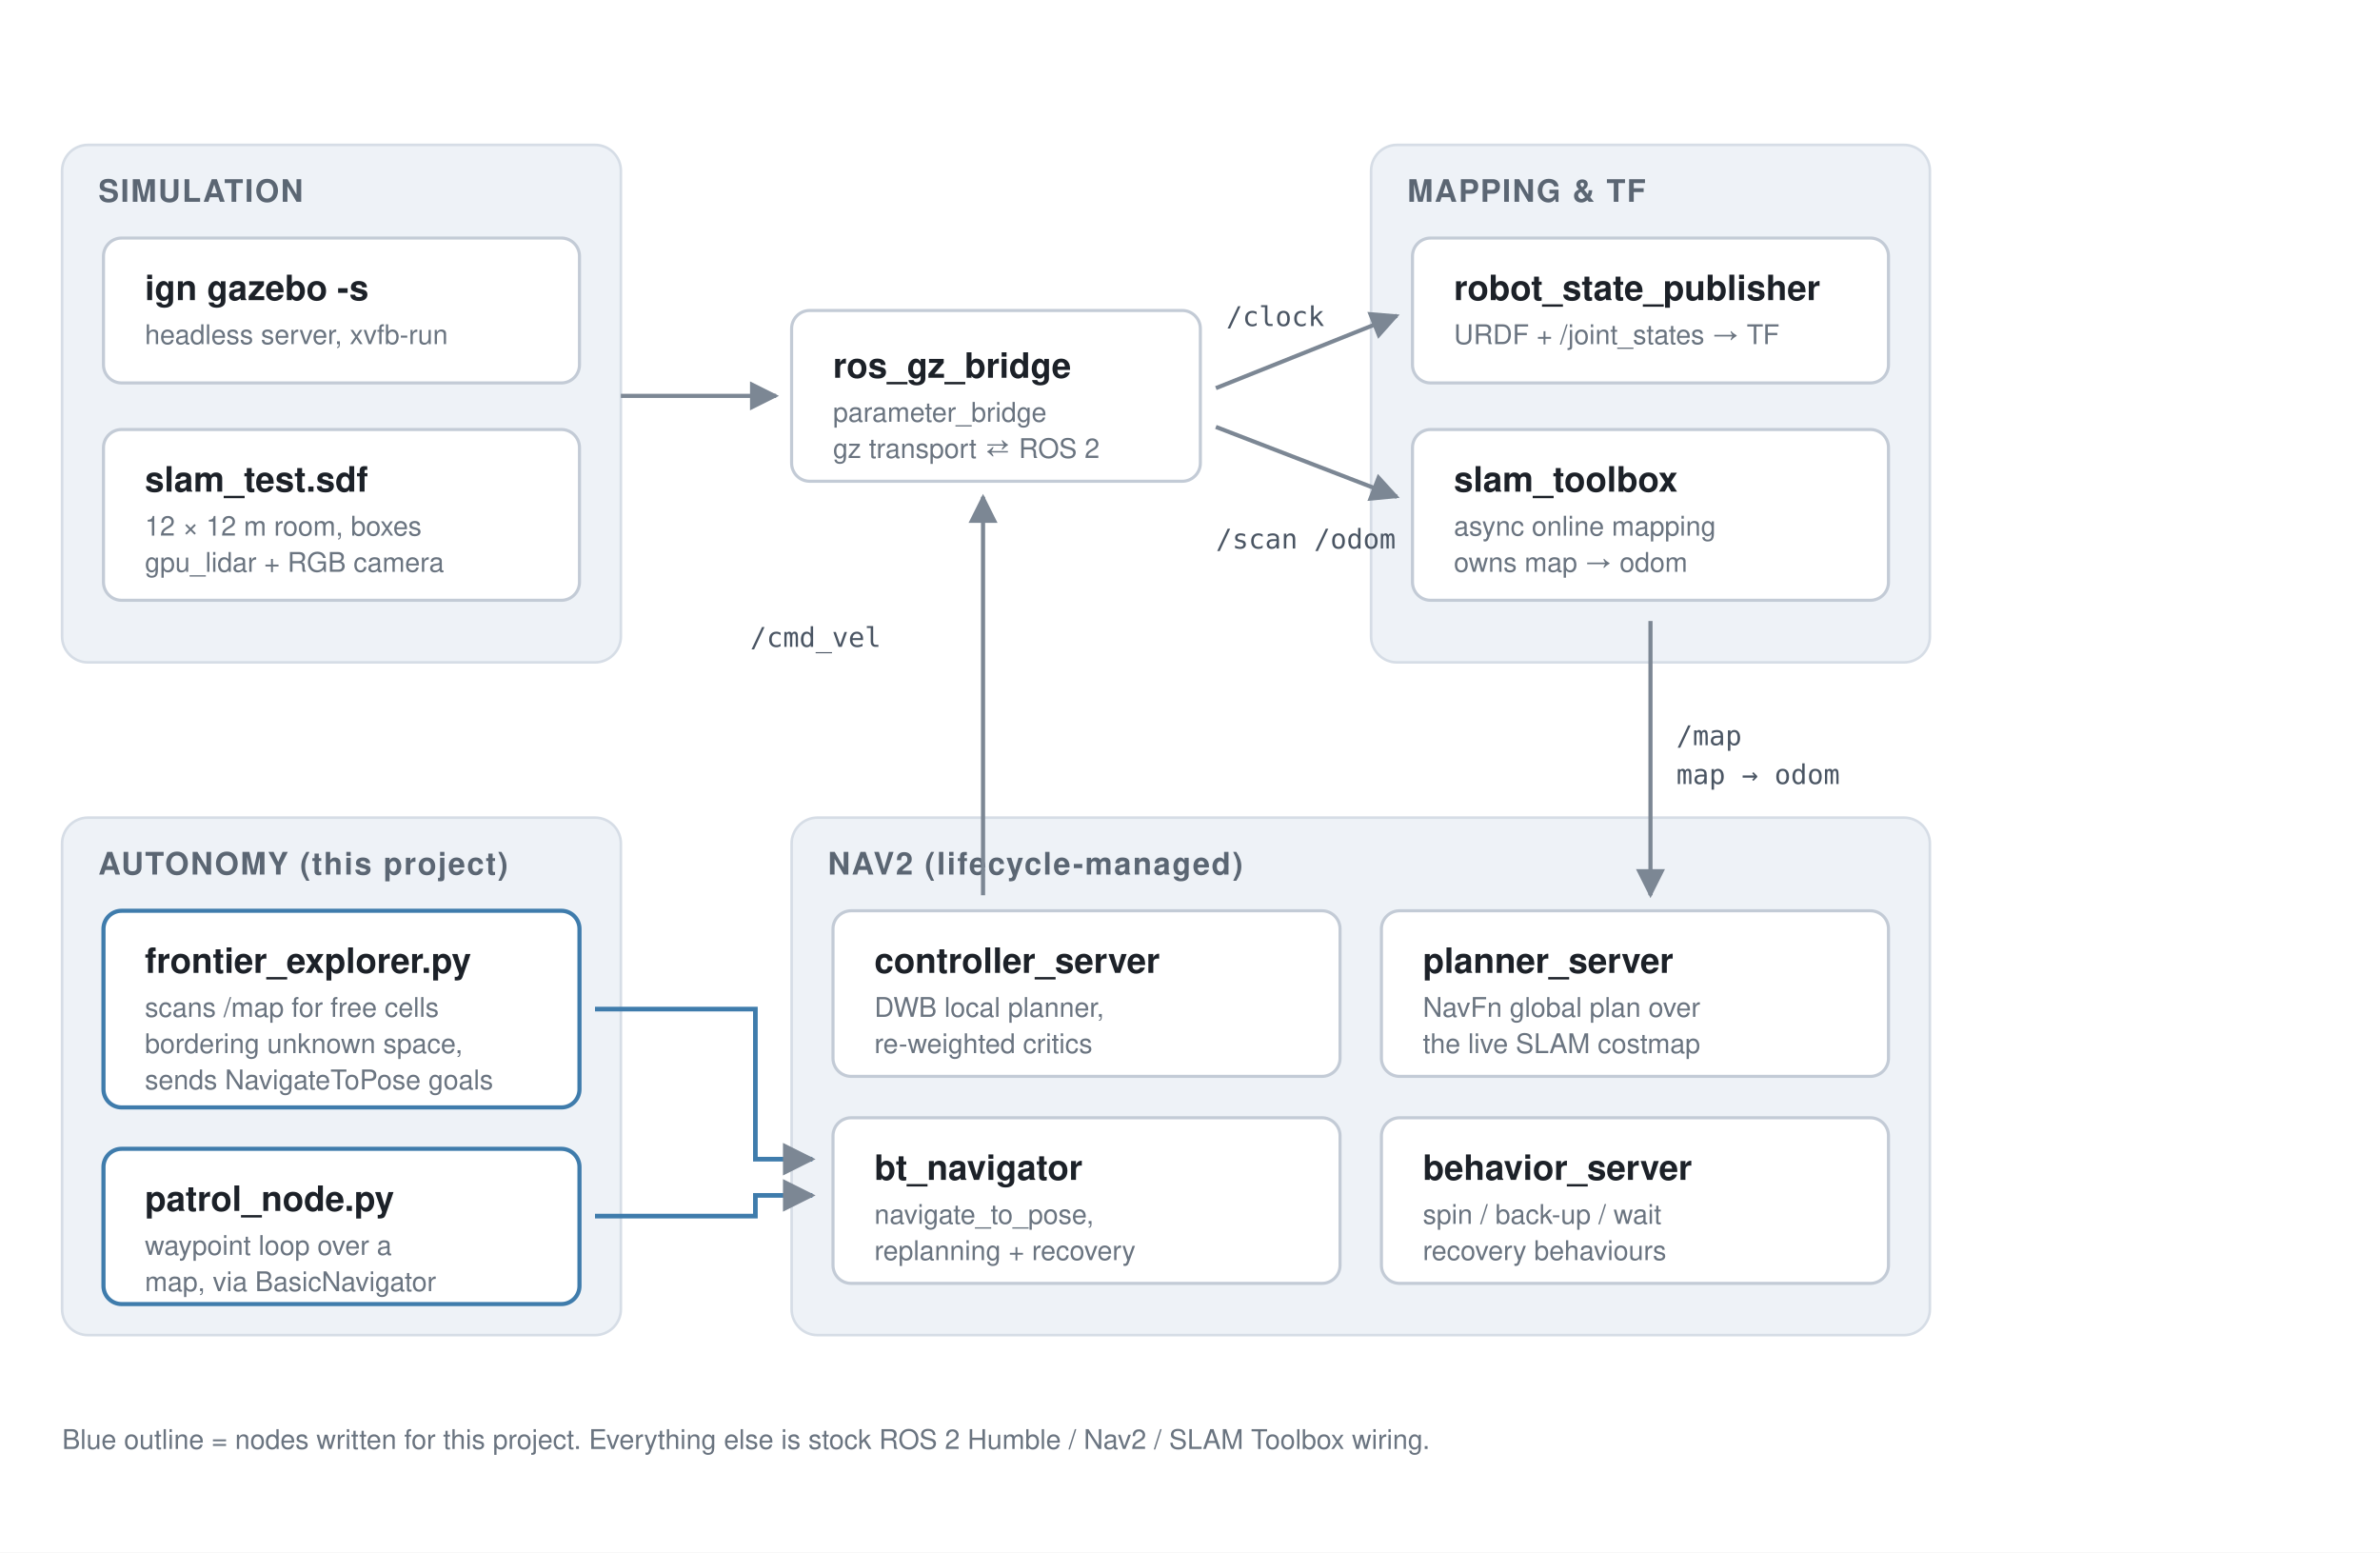
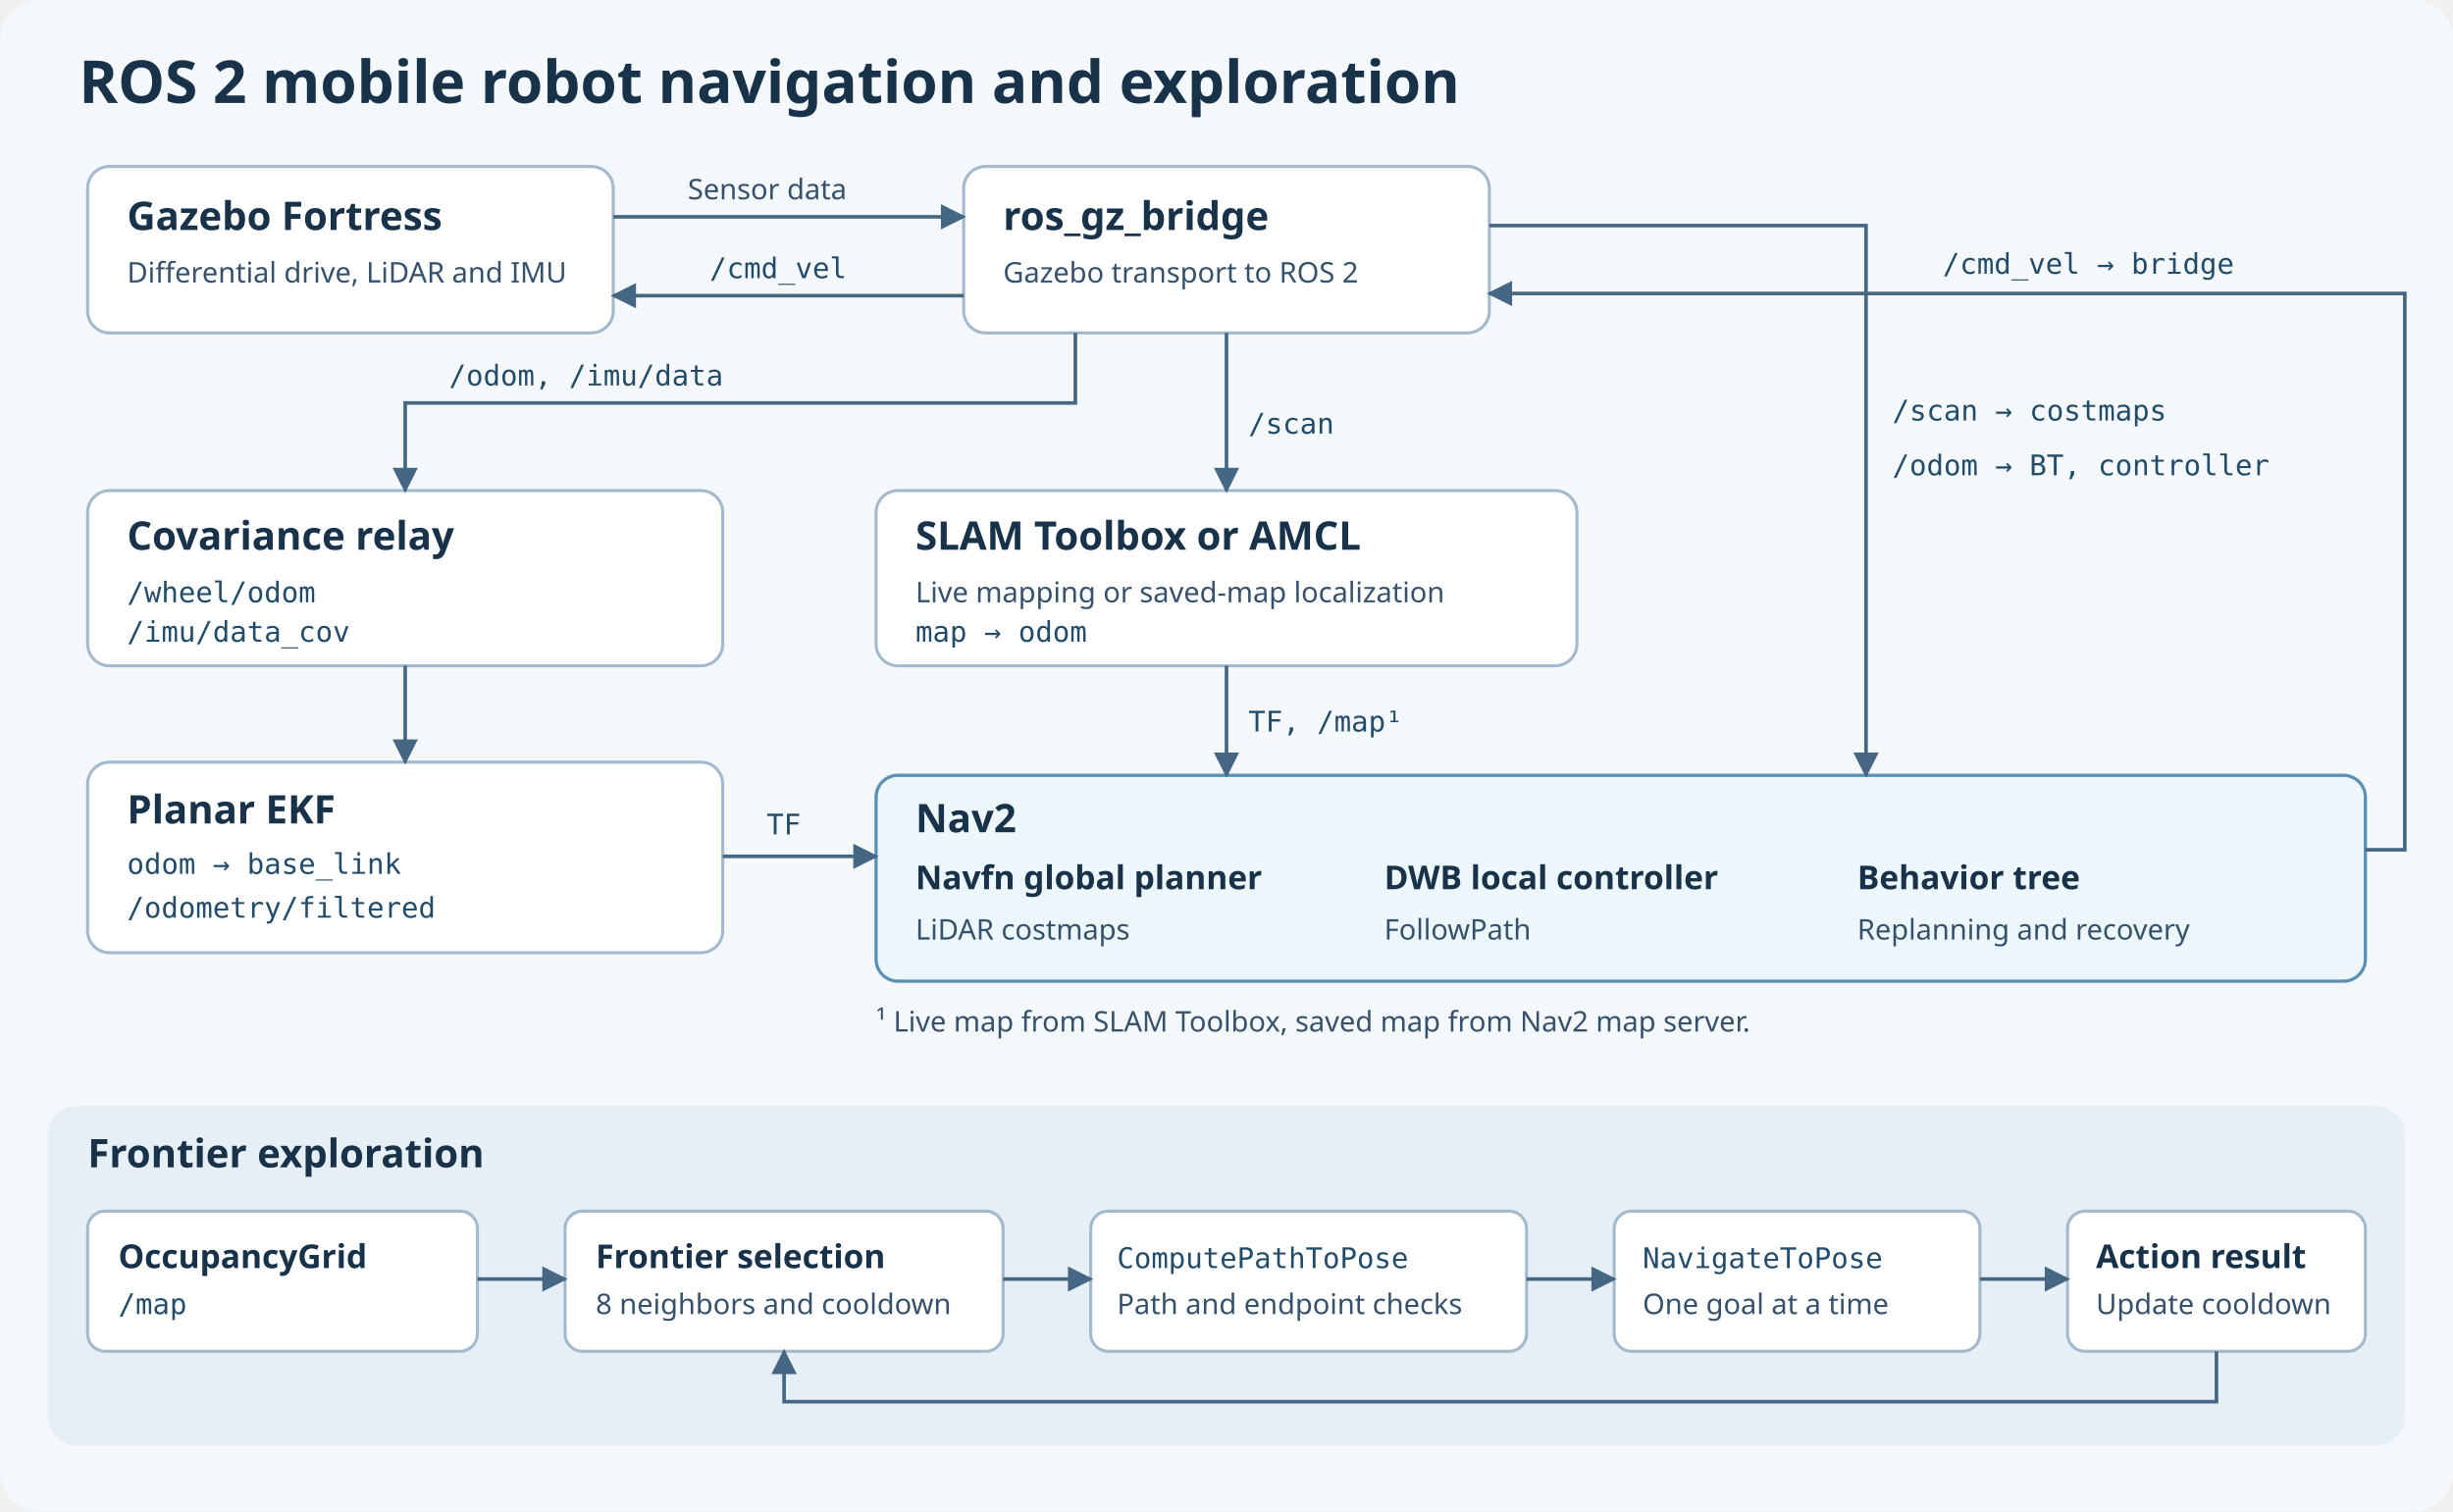
- <svg xmlns="http://www.w3.org/2000/svg" viewBox="0 0 920 600" width="920" height="600" font-family="'Segoe UI', Helvetica, Arial, sans-serif">
+ <svg xmlns="http://www.w3.org/2000/svg" viewBox="0 0 1120 690" role="img" aria-labelledby="title desc">
  <defs>
-     <marker id="arrow" viewBox="0 0 10 10" refX="9" refY="5" markerWidth="7" markerHeight="7" orient="auto-start-reverse">
-       <path d="M 0 0 L 10 5 L 0 10 z" fill="#7c8794" />
+     <marker id="arrow" viewBox="0 0 10 10" refX="9" refY="5" markerWidth="7" markerHeight="7" orient="auto">
+       <path d="M0 0L10 5L0 10Z" fill="#466783" />
    </marker>
    <style>
-       .panel   { fill:#eef2f7; stroke:#d6dde6; stroke-width:1; }
-       .panelt  { font-size:12px; font-weight:600; fill:#5b6673; letter-spacing:.6px; }
-       .box     { fill:#ffffff; stroke:#c3cbd6; stroke-width:1.2; }
-       .boxa    { fill:#ffffff; stroke:#3f7cac; stroke-width:1.6; }
-       .name    { font-size:13.5px; font-weight:600; fill:#1c2128; }
-       .sub     { font-size:10.5px; fill:#6a7480; }
-       .flow    { stroke:#7c8794; stroke-width:1.6; fill:none; marker-end:url(#arrow); }
-       .flowb   { stroke:#3f7cac; stroke-width:1.8; fill:none; marker-end:url(#arrow); }
-       .topic   { font-size:10.5px; fill:#4a5563; font-family:'Cascadia Mono', Consolas, monospace; }
-       .topicb  { font-size:10.5px; fill:#3f7cac; font-family:'Cascadia Mono', Consolas, monospace; }
+       text { font-family: system-ui, sans-serif; fill: #18324a; }
+       .title { font-size: 27px; font-weight: 700; }
+       .heading { font-size: 18px; font-weight: 700; }
+       .label { font-size: 15px; font-weight: 650; }
+       .detail { font-size: 13px; fill: #35516b; }
+       .topic { font-family: ui-monospace, monospace; font-size: 13px; fill: #234c6a; }
+       .box { fill: #fff; stroke: #a2b9ce; stroke-width: 1.4; }
+       .nav { fill: #edf6fb; stroke: #5c91b3; stroke-width: 1.5; }
+       .flow { fill: none; stroke: #466783; stroke-width: 1.65; marker-end: url(#arrow); }
    </style>
  </defs>
-   <rect x="0" y="0" width="920" height="600" fill="#ffffff" />
-   <rect class="panel" x="24" y="56" width="216" height="200" rx="10" />
-   <text class="panelt" x="38" y="78">SIMULATION</text>
-   <rect class="box" x="40" y="92" width="184" height="56" rx="7" />
-   <text class="name" x="56" y="116">ign gazebo -s</text>
-   <text class="sub" x="56" y="133">headless server, xvfb-run</text>
-   <rect class="box" x="40" y="166" width="184" height="66" rx="7" />
-   <text class="name" x="56" y="190">slam_test.sdf</text>
-   <text class="sub" x="56" y="207">12 × 12 m room, boxes</text>
-   <text class="sub" x="56" y="221">gpu_lidar + RGB camera</text>
-   <rect class="box" x="306" y="120" width="158" height="66" rx="7" />
-   <text class="name" x="322" y="146">ros_gz_bridge</text>
-   <text class="sub" x="322" y="163">parameter_bridge</text>
-   <text class="sub" x="322" y="177">gz transport ⇄ ROS 2</text>
-   <path class="flow" d="M 240 153 L 300 153" />
-   <rect class="panel" x="530" y="56" width="216" height="200" rx="10" />
-   <text class="panelt" x="544" y="78">MAPPING &amp; TF</text>
-   <rect class="box" x="546" y="92" width="184" height="56" rx="7" />
-   <text class="name" x="562" y="116">robot_state_publisher</text>
-   <text class="sub" x="562" y="133">URDF + /joint_states → TF</text>
-   <rect class="box" x="546" y="166" width="184" height="66" rx="7" />
-   <text class="name" x="562" y="190">slam_toolbox</text>
-   <text class="sub" x="562" y="207">async online mapping</text>
-   <text class="sub" x="562" y="221">owns map → odom</text>
-   <path class="flow" d="M 470 150 L 540 122" />
-   <text class="topic" x="474" y="126">/clock</text>
-   <path class="flow" d="M 470 165 L 540 192" />
-   <text class="topic" x="470" y="212">/scan  /odom</text>
-   <rect class="panel" x="306" y="316" width="440" height="200" rx="10" />
-   <text class="panelt" x="320" y="338">NAV2 (lifecycle-managed)</text>
-   <rect class="box" x="322" y="352" width="196" height="64" rx="7" />
-   <text class="name" x="338" y="376">controller_server</text>
-   <text class="sub" x="338" y="393">DWB local planner,</text>
-   <text class="sub" x="338" y="407">re-weighted critics</text>
-   <rect class="box" x="534" y="352" width="196" height="64" rx="7" />
-   <text class="name" x="550" y="376">planner_server</text>
-   <text class="sub" x="550" y="393">NavFn global plan over</text>
-   <text class="sub" x="550" y="407">the live SLAM costmap</text>
-   <rect class="box" x="322" y="432" width="196" height="64" rx="7" />
-   <text class="name" x="338" y="456">bt_navigator</text>
-   <text class="sub" x="338" y="473">navigate_to_pose,</text>
-   <text class="sub" x="338" y="487">replanning + recovery</text>
-   <rect class="box" x="534" y="432" width="196" height="64" rx="7" />
-   <text class="name" x="550" y="456">behavior_server</text>
-   <text class="sub" x="550" y="473">spin / back-up / wait</text>
-   <text class="sub" x="550" y="487">recovery behaviours</text>
-   <path class="flow" d="M 638 240 L 638 346" />
-   <text class="topic" x="648" y="288">/map</text>
-   <text class="topic" x="648" y="303">map → odom</text>
-   <path class="flow" d="M 380 346 L 380 192" />
-   <text class="topic" x="290" y="250">/cmd_vel</text>
-   <rect class="panel" x="24" y="316" width="216" height="200" rx="10" />
-   <text class="panelt" x="38" y="338">AUTONOMY  (this project)</text>
-   <rect class="boxa" x="40" y="352" width="184" height="76" rx="7" />
-   <text class="name" x="56" y="376">frontier_explorer.py</text>
-   <text class="sub" x="56" y="393">scans /map for free cells</text>
-   <text class="sub" x="56" y="407">bordering unknown space,</text>
-   <text class="sub" x="56" y="421">sends NavigateToPose goals</text>
-   <rect class="boxa" x="40" y="444" width="184" height="60" rx="7" />
-   <text class="name" x="56" y="468">patrol_node.py</text>
-   <text class="sub" x="56" y="485">waypoint loop over a</text>
-   <text class="sub" x="56" y="499">map, via BasicNavigator</text>
-   <path class="flowb" d="M 230 390 L 292 390 L 292 448 L 314 448" />
-   <path class="flowb" d="M 230 470 L 292 470 L 292 462 L 314 462" />
-   <text class="sub" x="24" y="560" font-size="11">Blue outline = nodes written for this project. Everything else is stock ROS 2 Humble / Nav2 / SLAM Toolbox wiring.</text>
+   <rect width="1120" height="690" rx="18" fill="#f4f8fb" />
+   <text class="title" x="36" y="47">ROS 2 mobile robot navigation and exploration</text>
+   <rect class="box" x="40" y="76" width="240" height="76" rx="10" />
+   <text class="heading" x="58" y="105">Gazebo Fortress</text>
+   <text class="detail" x="58" y="129">Differential drive, LiDAR and IMU</text>
+   <rect class="box" x="440" y="76" width="240" height="76" rx="10" />
+   <text class="heading" x="458" y="105">ros_gz_bridge</text>
+   <text class="detail" x="458" y="129">Gazebo transport to ROS 2</text>
+   <path class="flow" d="M280 99H440" />
+   <text class="detail" x="314" y="91">Sensor data</text>
+   <path class="flow" d="M440 135H280" />
+   <text class="topic" x="324" y="127">/cmd_vel</text>
+   <rect class="box" x="40" y="224" width="290" height="80" rx="10" />
+   <text class="heading" x="58" y="251">Covariance relay</text>
+   <text class="topic" x="58" y="275">/wheel/odom</text>
+   <text class="topic" x="58" y="293">/imu/data_cov</text>
+   <path class="flow" d="M491 152V184H185V224" />
+   <text class="topic" x="205" y="176">/odom, /imu/data</text>
+   <rect class="box" x="400" y="224" width="320" height="80" rx="10" />
+   <text class="heading" x="418" y="251">SLAM Toolbox or AMCL</text>
+   <text class="detail" x="418" y="275">Live mapping or saved-map localization</text>
+   <text class="topic" x="418" y="293">map → odom</text>
+   <path class="flow" d="M560 152V224" />
+   <text class="topic" x="570" y="198">/scan</text>
+   <rect class="box" x="40" y="348" width="290" height="87" rx="10" />
+   <text class="heading" x="58" y="376">Planar EKF</text>
+   <text class="topic" x="58" y="399">odom → base_link</text>
+   <text class="topic" x="58" y="419">/odometry/filtered</text>
+   <path class="flow" d="M185 304V348" />
+   <rect class="nav" x="400" y="354" width="680" height="94" rx="10" />
+   <text class="heading" x="418" y="380">Nav2</text>
+   <text class="label" x="418" y="406">Navfn global planner</text>
+   <text class="label" x="632" y="406">DWB local controller</text>
+   <text class="label" x="848" y="406">Behavior tree</text>
+   <text class="detail" x="418" y="429">LiDAR costmaps</text>
+   <text class="detail" x="632" y="429">FollowPath</text>
+   <text class="detail" x="848" y="429">Replanning and recovery</text>
+   <path class="flow" d="M330 391H400" />
+   <text class="topic" x="350" y="381">TF</text>
+   <path class="flow" d="M560 304V354" />
+   <text class="topic" x="570" y="334">TF, /map¹</text>
+   <path class="flow" d="M680 103H852V354" />
+   <text class="topic" x="864" y="192">/scan → costmaps</text>
+   <text class="topic" x="864" y="217">/odom → BT, controller</text>
+   <path class="flow" d="M1080 388H1098V134H680" />
+   <text class="topic" x="887" y="125">/cmd_vel → bridge</text>
+   <text class="detail" x="400" y="471">¹ Live map from SLAM Toolbox, saved map from Nav2 map server.</text>
+   <rect x="22" y="505" width="1076" height="155" rx="13" fill="#e6eff6" />
+   <text class="heading" x="40" y="533">Frontier exploration</text>
+   <rect class="box" x="40" y="553" width="178" height="64" rx="8" />
+   <text class="label" x="54" y="579">OccupancyGrid</text>
+   <text class="topic" x="54" y="600">/map</text>
+   <rect class="box" x="258" y="553" width="200" height="64" rx="8" />
+   <text class="label" x="272" y="579">Frontier selection</text>
+   <text class="detail" x="272" y="600">8 neighbors and cooldown</text>
+   <rect class="box" x="498" y="553" width="199" height="64" rx="8" />
+   <text class="topic" x="510" y="579">ComputePathToPose</text>
+   <text class="detail" x="510" y="600">Path and endpoint checks</text>
+   <rect class="box" x="737" y="553" width="167" height="64" rx="8" />
+   <text class="topic" x="750" y="579">NavigateToPose</text>
+   <text class="detail" x="750" y="600">One goal at a time</text>
+   <rect class="box" x="944" y="553" width="136" height="64" rx="8" />
+   <text class="label" x="957" y="579">Action result</text>
+   <text class="detail" x="957" y="600">Update cooldown</text>
+   <path class="flow" d="M218 584H258" />
+   <path class="flow" d="M458 584H498" />
+   <path class="flow" d="M697 584H737" />
+   <path class="flow" d="M904 584H944" />
+   <path class="flow" d="M1012 617V640H358V617" />
</svg>
